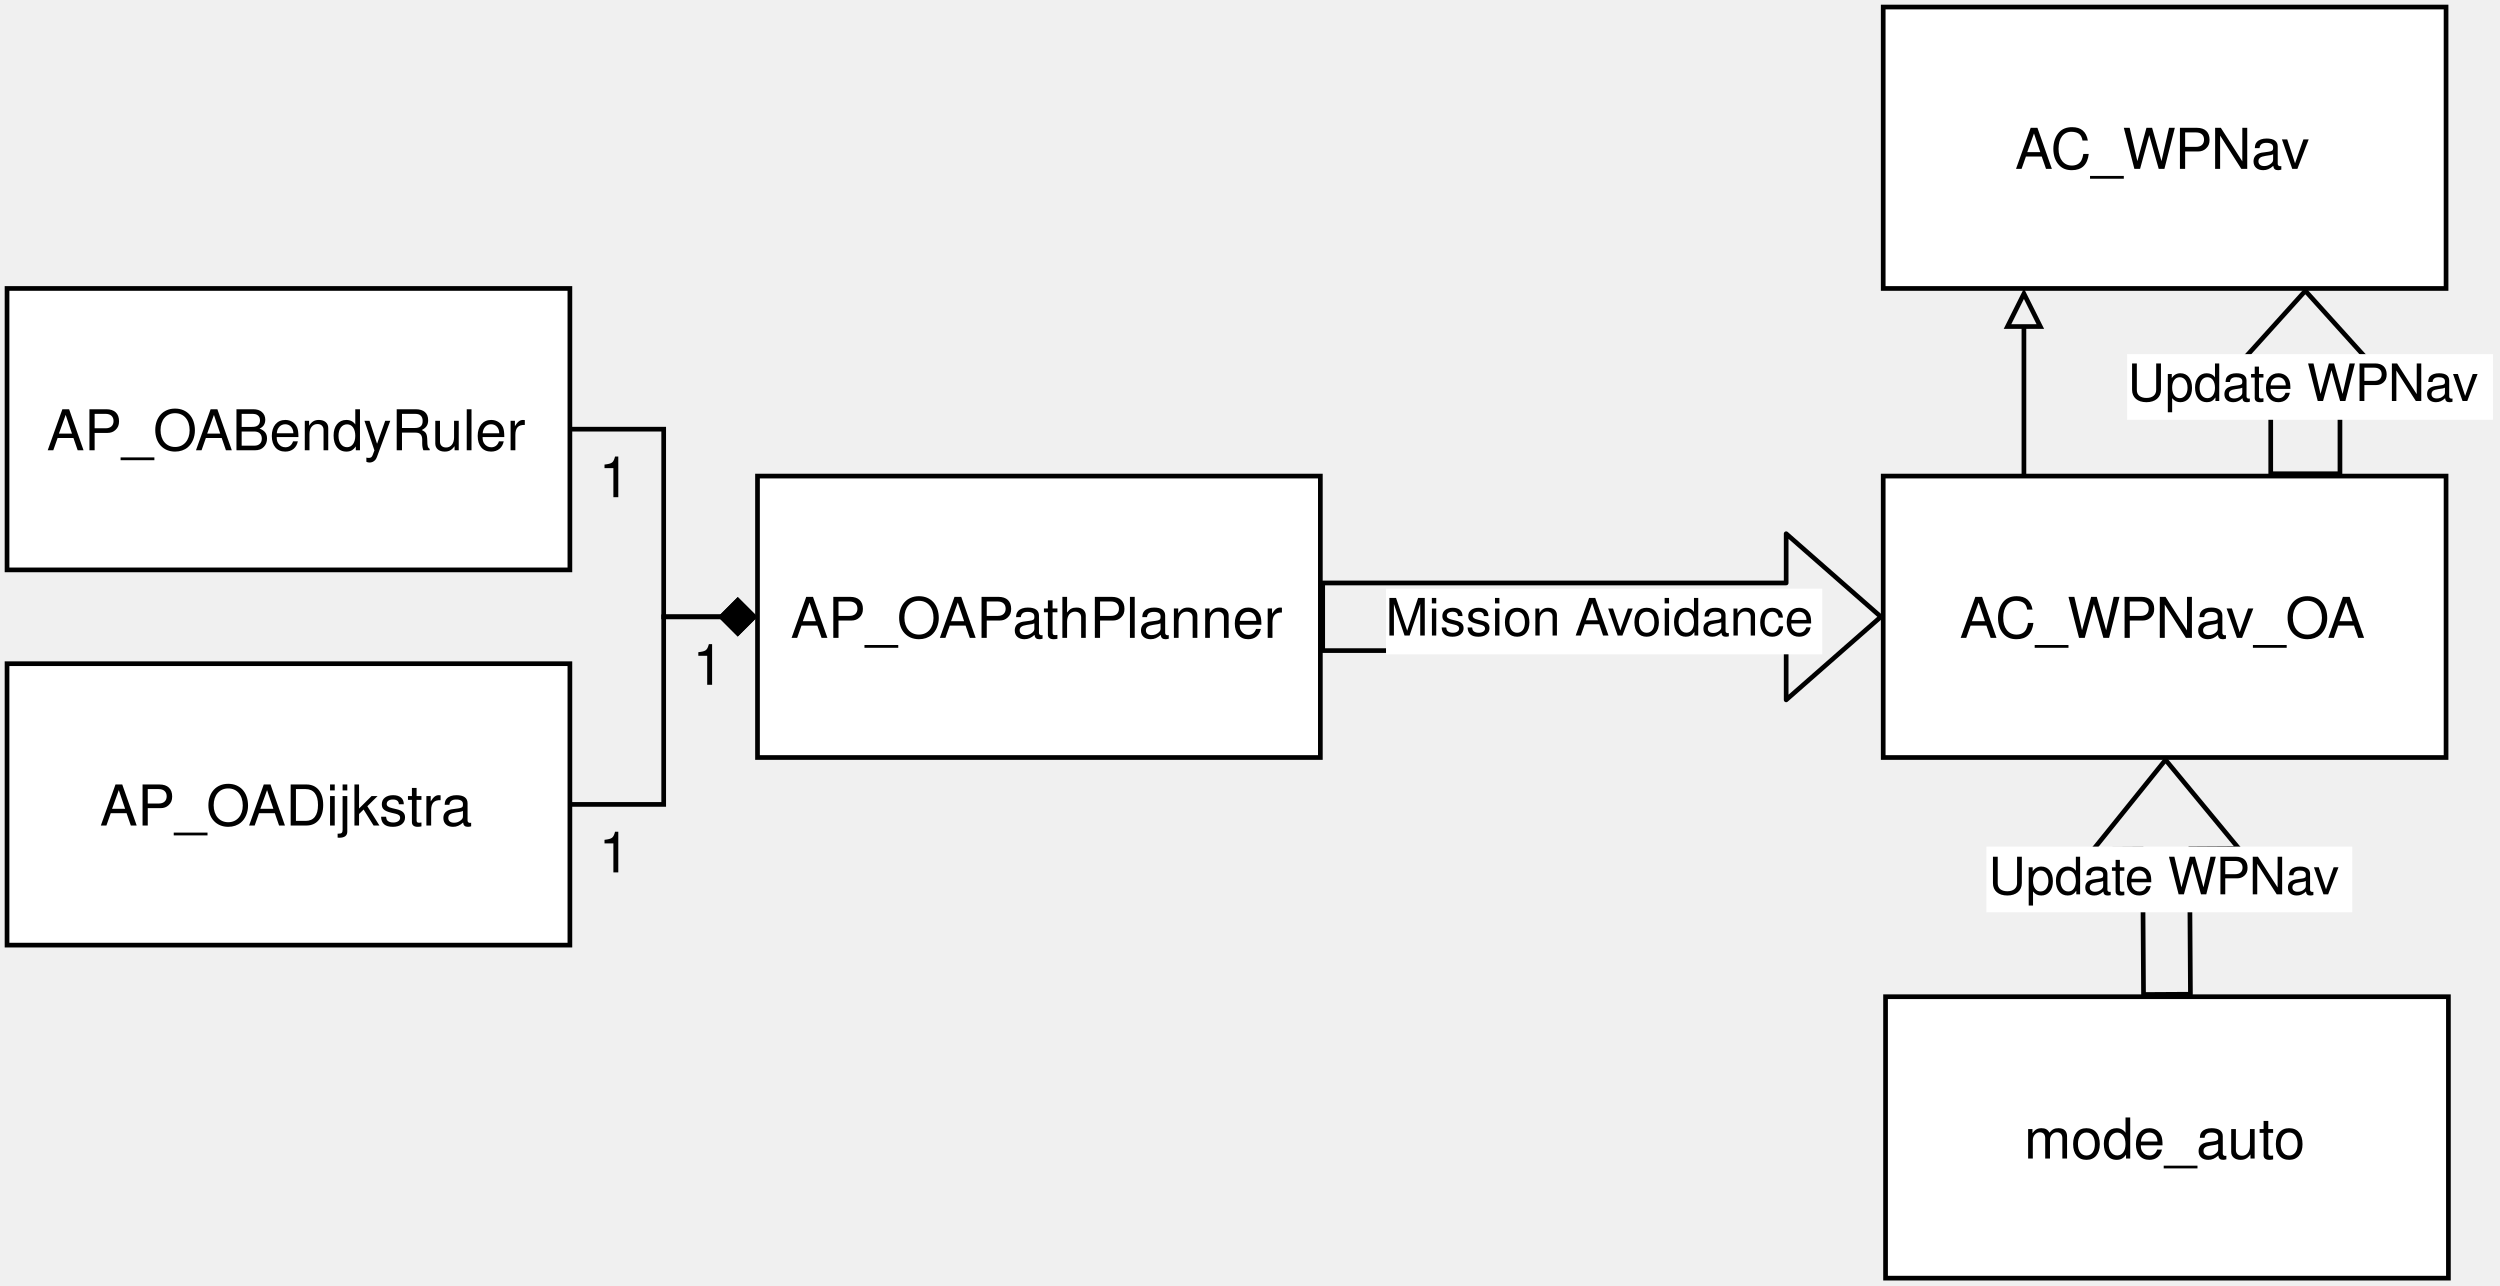
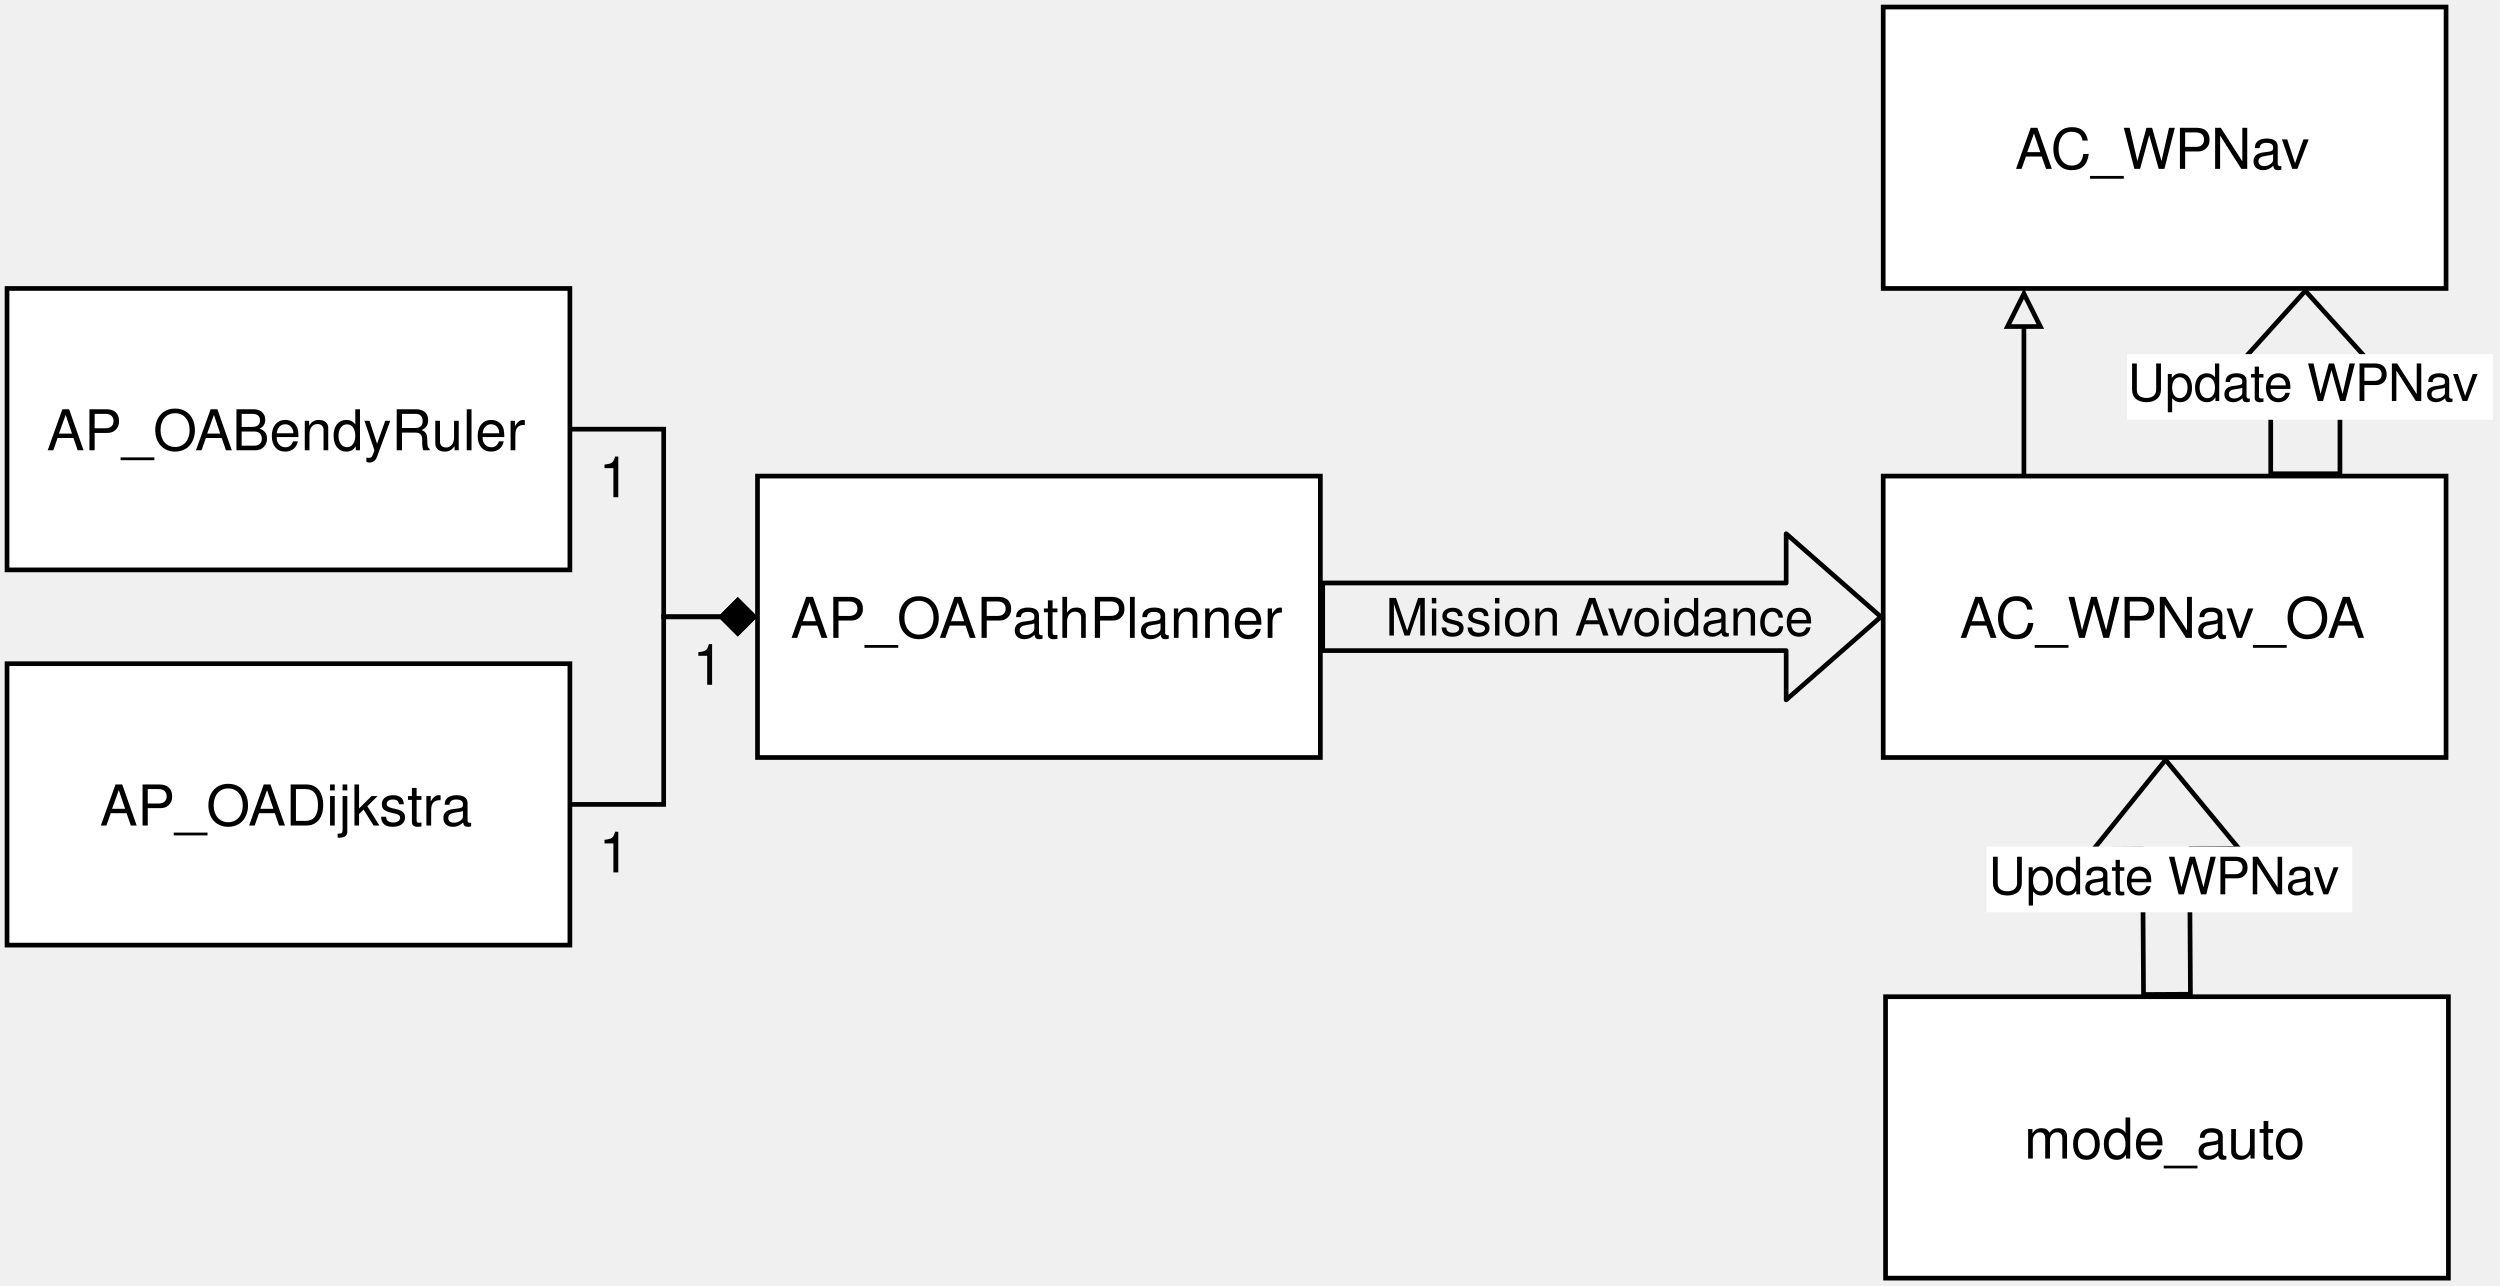
<svg xmlns="http://www.w3.org/2000/svg" version="1.1" width="533px" height="274px" viewBox="-0.5 -0.5 533 274" style="background-color: rgb(255, 255, 255);">
  <defs />
  <g>
    <rect x="1" y="61" width="120" height="60" fill="#ffffff" stroke="#000000" pointer-events="all" />
    <g fill="#000000" font-family="Helvetica" text-anchor="middle" font-size="12px">
      <text x="60.5" y="95.5">AP_OABendyRuler</text>
    </g>
    <path d="M 153.29 131 L 141 131 L 141 91 L 121 91" fill="none" stroke="#000000" stroke-miterlimit="10" pointer-events="stroke" />
    <path d="M 160.29 131 L 156.79 134.5 L 153.29 131 L 156.79 127.5 Z" fill="#000000" stroke="#000000" stroke-miterlimit="10" pointer-events="all" />
    <path d="M 153.29 131 L 141 131 L 141 171 L 121 171" fill="none" stroke="#000000" stroke-miterlimit="10" pointer-events="stroke" />
    <path d="M 160.29 131 L 156.79 134.5 L 153.29 131 L 156.79 127.5 Z" fill="#000000" stroke="#000000" stroke-miterlimit="10" pointer-events="all" />
    <rect x="161" y="101" width="120" height="60" fill="#ffffff" stroke="#000000" pointer-events="all" />
    <g fill="#000000" font-family="Helvetica" text-anchor="middle" font-size="12px">
      <text x="220.5" y="135.5">AP_OAPathPlanner</text>
    </g>
    <rect x="1" y="141" width="120" height="60" fill="#ffffff" stroke="#000000" pointer-events="all" />
    <g fill="#000000" font-family="Helvetica" text-anchor="middle" font-size="12px">
      <text x="60.5" y="175.5">AP_OADijkstra</text>
    </g>
    <path d="M 431 101 L 431 69.12" fill="none" stroke="#000000" stroke-miterlimit="10" pointer-events="stroke" />
    <path d="M 431 62.12 L 434.5 69.12 L 427.5 69.12 Z" fill="none" stroke="#000000" stroke-miterlimit="10" pointer-events="all" />
    <rect x="401" y="101" width="120" height="60" fill="#ffffff" stroke="#000000" pointer-events="all" />
    <g fill="#000000" font-family="Helvetica" text-anchor="middle" font-size="12px">
      <text x="460.5" y="135.5">AC_WPNav_OA</text>
    </g>
    <rect x="401" y="1" width="120" height="60" fill="#ffffff" stroke="#000000" pointer-events="all" />
    <g fill="#000000" font-family="Helvetica" text-anchor="middle" font-size="12px">
      <text x="460.5" y="35.5">AC_WPNav</text>
    </g>
    <path d="M 281.5 138.21 L 281.5 123.79 L 380.31 123.79 L 380.31 113.29 L 400.5 131 L 380.31 148.71 L 380.31 138.21 Z" fill="none" stroke="#000000" stroke-linejoin="round" stroke-miterlimit="10" pointer-events="all" />
    <g fill="#000000" font-family="Helvetica" text-anchor="middle" font-size="11px">
-       <rect fill="#ffffff" stroke="none" x="295" y="125" width="93" height="14" stroke-width="0" />
      <text x="340.5" y="135">Mission Avoidance</text>
    </g>
    <path d="M 498.38 100.5 L 483.62 100.5 L 483.62 81.31 L 473.12 81.31 L 491 61.5 L 508.88 81.31 L 498.38 81.31 Z" fill="none" stroke="#000000" stroke-linejoin="round" stroke-miterlimit="10" pointer-events="all" />
    <g fill="#000000" font-family="Helvetica" text-anchor="middle" font-size="11px">
      <rect fill="#ffffff" stroke="none" x="453" y="75" width="78" height="14" stroke-width="0" />
      <text x="490.5" y="85">Update WPNav</text>
    </g>
    <rect x="141" y="131" width="20" height="20" fill="none" stroke="none" pointer-events="all" />
    <g fill="#000000" font-family="Helvetica" text-anchor="middle" font-size="12px">
      <text x="150.5" y="145.5">1</text>
    </g>
    <rect x="121" y="171" width="20" height="20" fill="none" stroke="none" pointer-events="all" />
    <g fill="#000000" font-family="Helvetica" text-anchor="middle" font-size="12px">
      <text x="130.5" y="185.5">1</text>
    </g>
    <rect x="121" y="91" width="20" height="20" fill="none" stroke="none" pointer-events="all" />
    <g fill="#000000" font-family="Helvetica" text-anchor="middle" font-size="12px">
      <text x="130.5" y="105.5">1</text>
    </g>
    <rect x="401.5" y="212" width="120" height="60" fill="#ffffff" stroke="#000000" pointer-events="all" />
    <g fill="#000000" font-family="Helvetica" text-anchor="middle" font-size="12px">
      <text x="461" y="246.5">mode_auto</text>
    </g>
    <path d="M 466.5 211.47 L 456.5 211.53 L 456.31 180.53 L 445.81 180.6 L 461.19 161.5 L 476.81 180.4 L 466.31 180.47 Z" fill="none" stroke="#000000" stroke-linejoin="round" stroke-miterlimit="10" pointer-events="all" />
    <g fill="#000000" font-family="Helvetica" text-anchor="middle" font-size="11px">
      <rect fill="#ffffff" stroke="none" x="423" y="180" width="78" height="14" stroke-width="0" />
      <text x="460.84" y="190.17">Update WPNav</text>
    </g>
  </g>
</svg>
